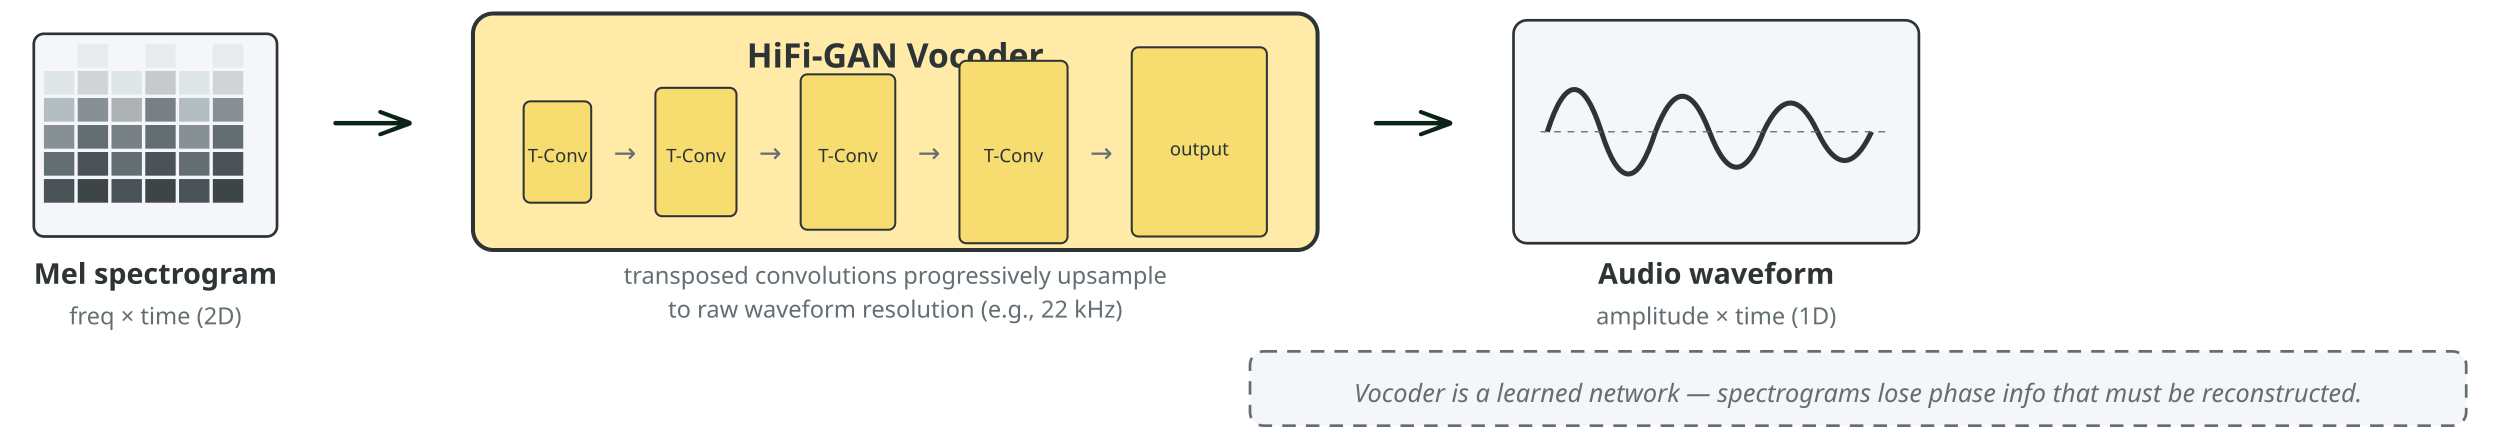
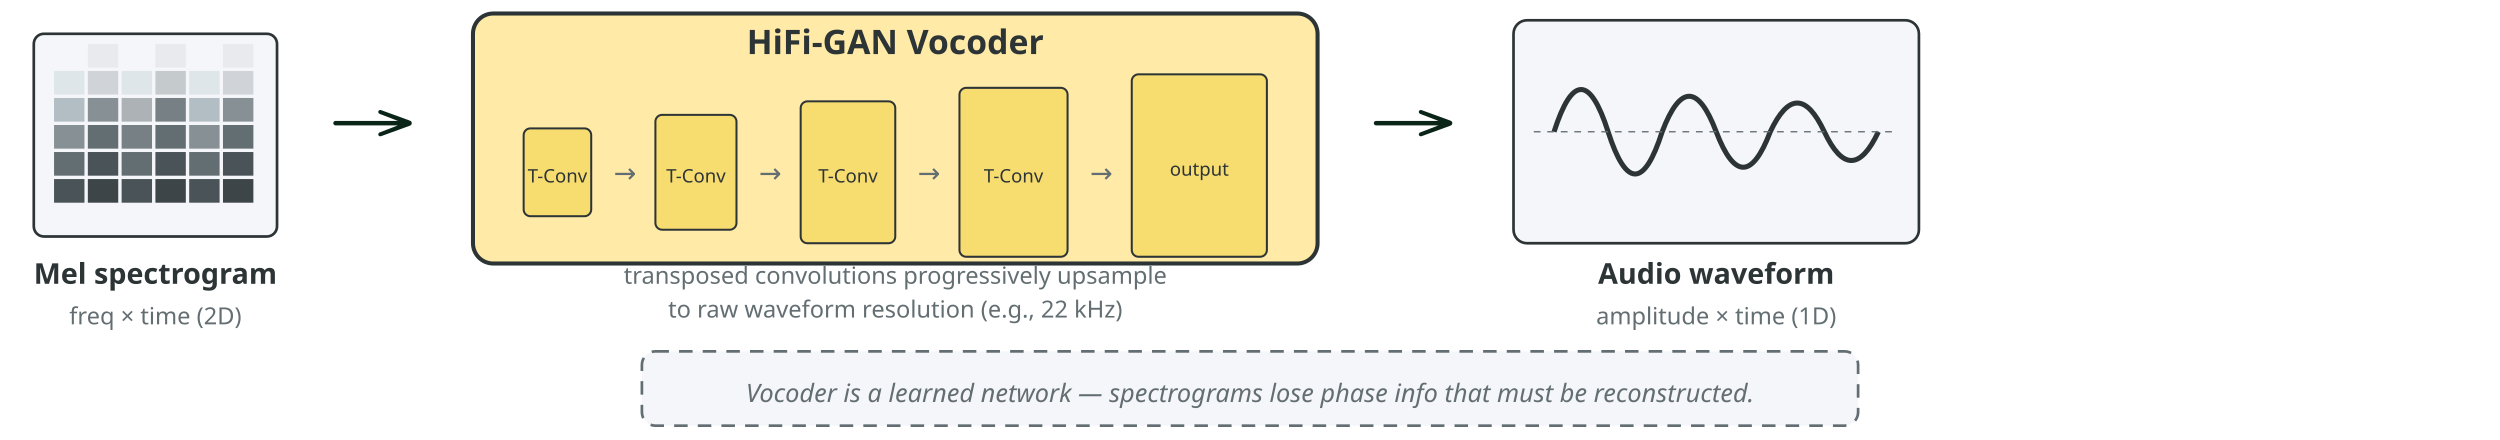
<svg xmlns="http://www.w3.org/2000/svg" viewBox="0 0 740 130">
  <defs>
    <symbol id="voc-arrow" viewBox="0 0 76.41 27.12">
      <path d="M43.3,1.69c-.92-.1-1.78.32-2.08,1.1-.3.79.06,1.69.83,2.23l1.19.46s0,0,0,0c0,0,0,0,0,0l15.39,5.94H2.98c-1.1,0-2,.9-2,2s.9,2,2,2h55.64l-15.4,5.94s0,0,0,0c0,0,0,0,0,0l-1.17.45c-.77.54-1.14,1.45-.83,2.24.3.78,1.16,1.2,2.09,1.1l1.15-.42s0,0,.01,0c0,0,0,0,0,0l24.98-9.1c2.07-.75,2.06-3.67,0-4.42L44.45,2.11" fill="currentColor" />
    </symbol>
  </defs>
  <rect x="10" y="10" width="72" height="60" rx="3" fill="#f5f6fa" stroke="#2d3436" stroke-width="0.8" />
-   <rect x="13" y="13" width="9" height="7" fill="#f5f6fa" />
-   <rect x="23" y="13" width="9" height="7" fill="#e8eaee" />
-   <rect x="33" y="13" width="9" height="7" fill="#f5f6fa" />
-   <rect x="43" y="13" width="9" height="7" fill="#e8eaee" />
-   <rect x="53" y="13" width="9" height="7" fill="#f5f6fa" />
-   <rect x="63" y="13" width="9" height="7" fill="#e8eaee" />
-   <rect x="13" y="21" width="9" height="7" fill="#dfe6e9" />
-   <rect x="23" y="21" width="9" height="7" fill="#d0d4d8" />
-   <rect x="33" y="21" width="9" height="7" fill="#dfe6e9" />
-   <rect x="43" y="21" width="9" height="7" fill="#c5cacd" />
-   <rect x="53" y="21" width="9" height="7" fill="#dfe6e9" />
-   <rect x="63" y="21" width="9" height="7" fill="#d0d4d8" />
-   <rect x="13" y="29" width="9" height="7" fill="#b2bec3" />
-   <rect x="23" y="29" width="9" height="7" fill="#879094" />
-   <rect x="33" y="29" width="9" height="7" fill="#acb2b6" />
-   <rect x="43" y="29" width="9" height="7" fill="#778084" />
-   <rect x="53" y="29" width="9" height="7" fill="#b2bec3" />
-   <rect x="63" y="29" width="9" height="7" fill="#879094" />
-   <rect x="13" y="37" width="9" height="7" fill="#879094" />
-   <rect x="23" y="37" width="9" height="7" fill="#636e72" />
-   <rect x="33" y="37" width="9" height="7" fill="#778084" />
-   <rect x="43" y="37" width="9" height="7" fill="#636e72" />
-   <rect x="53" y="37" width="9" height="7" fill="#879094" />
-   <rect x="63" y="37" width="9" height="7" fill="#636e72" />
-   <rect x="13" y="45" width="9" height="7" fill="#636e72" />
-   <rect x="23" y="45" width="9" height="7" fill="#4a5357" />
-   <rect x="33" y="45" width="9" height="7" fill="#636e72" />
-   <rect x="43" y="45" width="9" height="7" fill="#4a5357" />
-   <rect x="53" y="45" width="9" height="7" fill="#636e72" />
-   <rect x="63" y="45" width="9" height="7" fill="#4a5357" />
-   <rect x="13" y="53" width="9" height="7" fill="#4a5357" />
-   <rect x="23" y="53" width="9" height="7" fill="#3d4548" />
-   <rect x="33" y="53" width="9" height="7" fill="#4a5357" />
-   <rect x="43" y="53" width="9" height="7" fill="#3d4548" />
-   <rect x="53" y="53" width="9" height="7" fill="#4a5357" />
-   <rect x="63" y="53" width="9" height="7" fill="#3d4548" />
+   <rect x="16" y="13" width="9" height="7" fill="#f5f6fa" />
+   <rect x="26" y="13" width="9" height="7" fill="#e8eaee" />
+   <rect x="36" y="13" width="9" height="7" fill="#f5f6fa" />
+   <rect x="46" y="13" width="9" height="7" fill="#e8eaee" />
+   <rect x="56" y="13" width="9" height="7" fill="#f5f6fa" />
+   <rect x="66" y="13" width="9" height="7" fill="#e8eaee" />
+   <rect x="16" y="21" width="9" height="7" fill="#dfe6e9" />
+   <rect x="26" y="21" width="9" height="7" fill="#d0d4d8" />
+   <rect x="36" y="21" width="9" height="7" fill="#dfe6e9" />
+   <rect x="46" y="21" width="9" height="7" fill="#c5cacd" />
+   <rect x="56" y="21" width="9" height="7" fill="#dfe6e9" />
+   <rect x="66" y="21" width="9" height="7" fill="#d0d4d8" />
+   <rect x="16" y="29" width="9" height="7" fill="#b2bec3" />
+   <rect x="26" y="29" width="9" height="7" fill="#879094" />
+   <rect x="36" y="29" width="9" height="7" fill="#acb2b6" />
+   <rect x="46" y="29" width="9" height="7" fill="#778084" />
+   <rect x="56" y="29" width="9" height="7" fill="#b2bec3" />
+   <rect x="66" y="29" width="9" height="7" fill="#879094" />
+   <rect x="16" y="37" width="9" height="7" fill="#879094" />
+   <rect x="26" y="37" width="9" height="7" fill="#636e72" />
+   <rect x="36" y="37" width="9" height="7" fill="#778084" />
+   <rect x="46" y="37" width="9" height="7" fill="#636e72" />
+   <rect x="56" y="37" width="9" height="7" fill="#879094" />
+   <rect x="66" y="37" width="9" height="7" fill="#636e72" />
+   <rect x="16" y="45" width="9" height="7" fill="#636e72" />
+   <rect x="26" y="45" width="9" height="7" fill="#4a5357" />
+   <rect x="36" y="45" width="9" height="7" fill="#636e72" />
+   <rect x="46" y="45" width="9" height="7" fill="#4a5357" />
+   <rect x="56" y="45" width="9" height="7" fill="#636e72" />
+   <rect x="66" y="45" width="9" height="7" fill="#4a5357" />
+   <rect x="16" y="53" width="9" height="7" fill="#4a5357" />
+   <rect x="26" y="53" width="9" height="7" fill="#3d4548" />
+   <rect x="36" y="53" width="9" height="7" fill="#4a5357" />
+   <rect x="46" y="53" width="9" height="7" fill="#3d4548" />
+   <rect x="56" y="53" width="9" height="7" fill="#4a5357" />
+   <rect x="66" y="53" width="9" height="7" fill="#3d4548" />
  <text x="46" y="84" text-anchor="middle" font-size="8.5" font-family="Avenir,sans-serif" fill="#2d3436" font-weight="bold">Mel spectrogram</text>
  <text x="46" y="96" text-anchor="middle" font-size="7" font-family="Avenir,sans-serif" fill="#636e72">freq × time (2D)</text>
  <use href="#voc-arrow" x="88" y="32" width="46" height="9" style="color: #0a2518" />
-   <rect x="140" y="4" width="250" height="70" rx="6" fill="#ffeaa7" stroke="#2d3436" stroke-width="1.2" />
-   <text x="265" y="20" text-anchor="middle" font-size="10" font-family="Avenir,sans-serif" fill="#2d3436" font-weight="bold">HiFi-GAN Vocoder</text>
-   <rect x="155" y="30" width="20" height="30" rx="2" fill="#f7dc6f" stroke="#2d3436" stroke-width="0.6" />
-   <text x="165" y="48" text-anchor="middle" font-size="5.5" font-family="Avenir,sans-serif" fill="#2d3436">T-Conv</text>
-   <text x="185" y="48" text-anchor="middle" font-size="8" font-family="Avenir,sans-serif" fill="#636e72">→</text>
-   <rect x="194" y="26" width="24" height="38" rx="2" fill="#f7dc6f" stroke="#2d3436" stroke-width="0.6" />
-   <text x="206" y="48" text-anchor="middle" font-size="5.5" font-family="Avenir,sans-serif" fill="#2d3436">T-Conv</text>
-   <text x="228" y="48" text-anchor="middle" font-size="8" font-family="Avenir,sans-serif" fill="#636e72">→</text>
-   <rect x="237" y="22" width="28" height="46" rx="2" fill="#f7dc6f" stroke="#2d3436" stroke-width="0.6" />
-   <text x="251" y="48" text-anchor="middle" font-size="5.5" font-family="Avenir,sans-serif" fill="#2d3436">T-Conv</text>
-   <text x="275" y="48" text-anchor="middle" font-size="8" font-family="Avenir,sans-serif" fill="#636e72">→</text>
-   <rect x="284" y="18" width="32" height="54" rx="2" fill="#f7dc6f" stroke="#2d3436" stroke-width="0.6" />
-   <text x="300" y="48" text-anchor="middle" font-size="5.5" font-family="Avenir,sans-serif" fill="#2d3436">T-Conv</text>
-   <text x="326" y="48" text-anchor="middle" font-size="8" font-family="Avenir,sans-serif" fill="#636e72">→</text>
-   <rect x="335" y="14" width="40" height="56" rx="2" fill="#f7dc6f" stroke="#2d3436" stroke-width="0.6" />
-   <text x="355" y="46" text-anchor="middle" font-size="5.5" font-family="Avenir,sans-serif" fill="#2d3436">output</text>
+   <rect x="140" y="4" width="250" height="74" rx="6" fill="#ffeaa7" stroke="#2d3436" stroke-width="1.2" />
+   <text x="265" y="16" text-anchor="middle" font-size="10" font-family="Avenir,sans-serif" fill="#2d3436" font-weight="bold">HiFi-GAN Vocoder</text>
+   <rect x="155" y="38" width="20" height="26" rx="2" fill="#f7dc6f" stroke="#2d3436" stroke-width="0.6" />
+   <text x="165" y="54" text-anchor="middle" font-size="5.5" font-family="Avenir,sans-serif" fill="#2d3436">T-Conv</text>
+   <text x="185" y="54" text-anchor="middle" font-size="8" font-family="Avenir,sans-serif" fill="#636e72">→</text>
+   <rect x="194" y="34" width="24" height="34" rx="2" fill="#f7dc6f" stroke="#2d3436" stroke-width="0.6" />
+   <text x="206" y="54" text-anchor="middle" font-size="5.5" font-family="Avenir,sans-serif" fill="#2d3436">T-Conv</text>
+   <text x="228" y="54" text-anchor="middle" font-size="8" font-family="Avenir,sans-serif" fill="#636e72">→</text>
+   <rect x="237" y="30" width="28" height="42" rx="2" fill="#f7dc6f" stroke="#2d3436" stroke-width="0.6" />
+   <text x="251" y="54" text-anchor="middle" font-size="5.5" font-family="Avenir,sans-serif" fill="#2d3436">T-Conv</text>
+   <text x="275" y="54" text-anchor="middle" font-size="8" font-family="Avenir,sans-serif" fill="#636e72">→</text>
+   <rect x="284" y="26" width="32" height="50" rx="2" fill="#f7dc6f" stroke="#2d3436" stroke-width="0.6" />
+   <text x="300" y="54" text-anchor="middle" font-size="5.5" font-family="Avenir,sans-serif" fill="#2d3436">T-Conv</text>
+   <text x="326" y="54" text-anchor="middle" font-size="8" font-family="Avenir,sans-serif" fill="#636e72">→</text>
+   <rect x="335" y="22" width="40" height="54" rx="2" fill="#f7dc6f" stroke="#2d3436" stroke-width="0.6" />
+   <text x="355" y="52" text-anchor="middle" font-size="5.5" font-family="Avenir,sans-serif" fill="#2d3436">output</text>
  <text x="265" y="84" text-anchor="middle" font-size="7" font-family="Avenir,sans-serif" fill="#636e72">transposed convolutions progressively upsample</text>
  <text x="265" y="94" text-anchor="middle" font-size="7" font-family="Avenir,sans-serif" fill="#636e72">to raw waveform resolution (e.g., 22 kHz)</text>
  <use href="#voc-arrow" x="396" y="32" width="46" height="9" style="color: #0a2518" />
  <rect x="448" y="6" width="120" height="66" rx="4" fill="#f5f6fa" stroke="#2d3436" stroke-width="0.8" />
-   <path d="M458,39 Q466,14 474,39 Q482,64 490,39 Q498,18 506,39 Q514,60 522,39 Q530,22 538,39 Q546,56 554,39" fill="none" stroke="#2d3436" stroke-width="1.5" />
-   <line x1="456" y1="39" x2="560" y2="39" stroke="#636e72" stroke-width="0.4" stroke-dasharray="2,2" />
+   <path d="M460,39 Q468,14 476,39 Q484,64 492,39 Q500,18 508,39 Q516,60 524,39 Q532,22 540,39 Q548,56 556,39" fill="none" stroke="#2d3436" stroke-width="1.5" />
+   <line x1="454" y1="39" x2="562" y2="39" stroke="#636e72" stroke-width="0.4" stroke-dasharray="2,2" />
  <text x="508" y="84" text-anchor="middle" font-size="8.5" font-family="Avenir,sans-serif" fill="#2d3436" font-weight="bold">Audio waveform</text>
  <text x="508" y="96" text-anchor="middle" font-size="7" font-family="Avenir,sans-serif" fill="#636e72">amplitude × time (1D)</text>
-   <rect x="370" y="104" width="360" height="22" rx="4" fill="#f5f6fa" stroke="#636e72" stroke-width="0.8" stroke-dasharray="4,3" />
-   <text x="550" y="119" text-anchor="middle" font-size="7.5" font-family="Avenir,sans-serif" fill="#636e72" font-style="italic">Vocoder is a learned network — spectrograms lose phase info that must be reconstructed.</text>
+   <rect x="190" y="104" width="360" height="22" rx="4" fill="#f5f6fa" stroke="#636e72" stroke-width="0.8" stroke-dasharray="4,3" />
+   <text x="370" y="119" text-anchor="middle" font-size="7.5" font-family="Avenir,sans-serif" fill="#636e72" font-style="italic">Vocoder is a learned network — spectrograms lose phase info that must be reconstructed.</text>
</svg>
